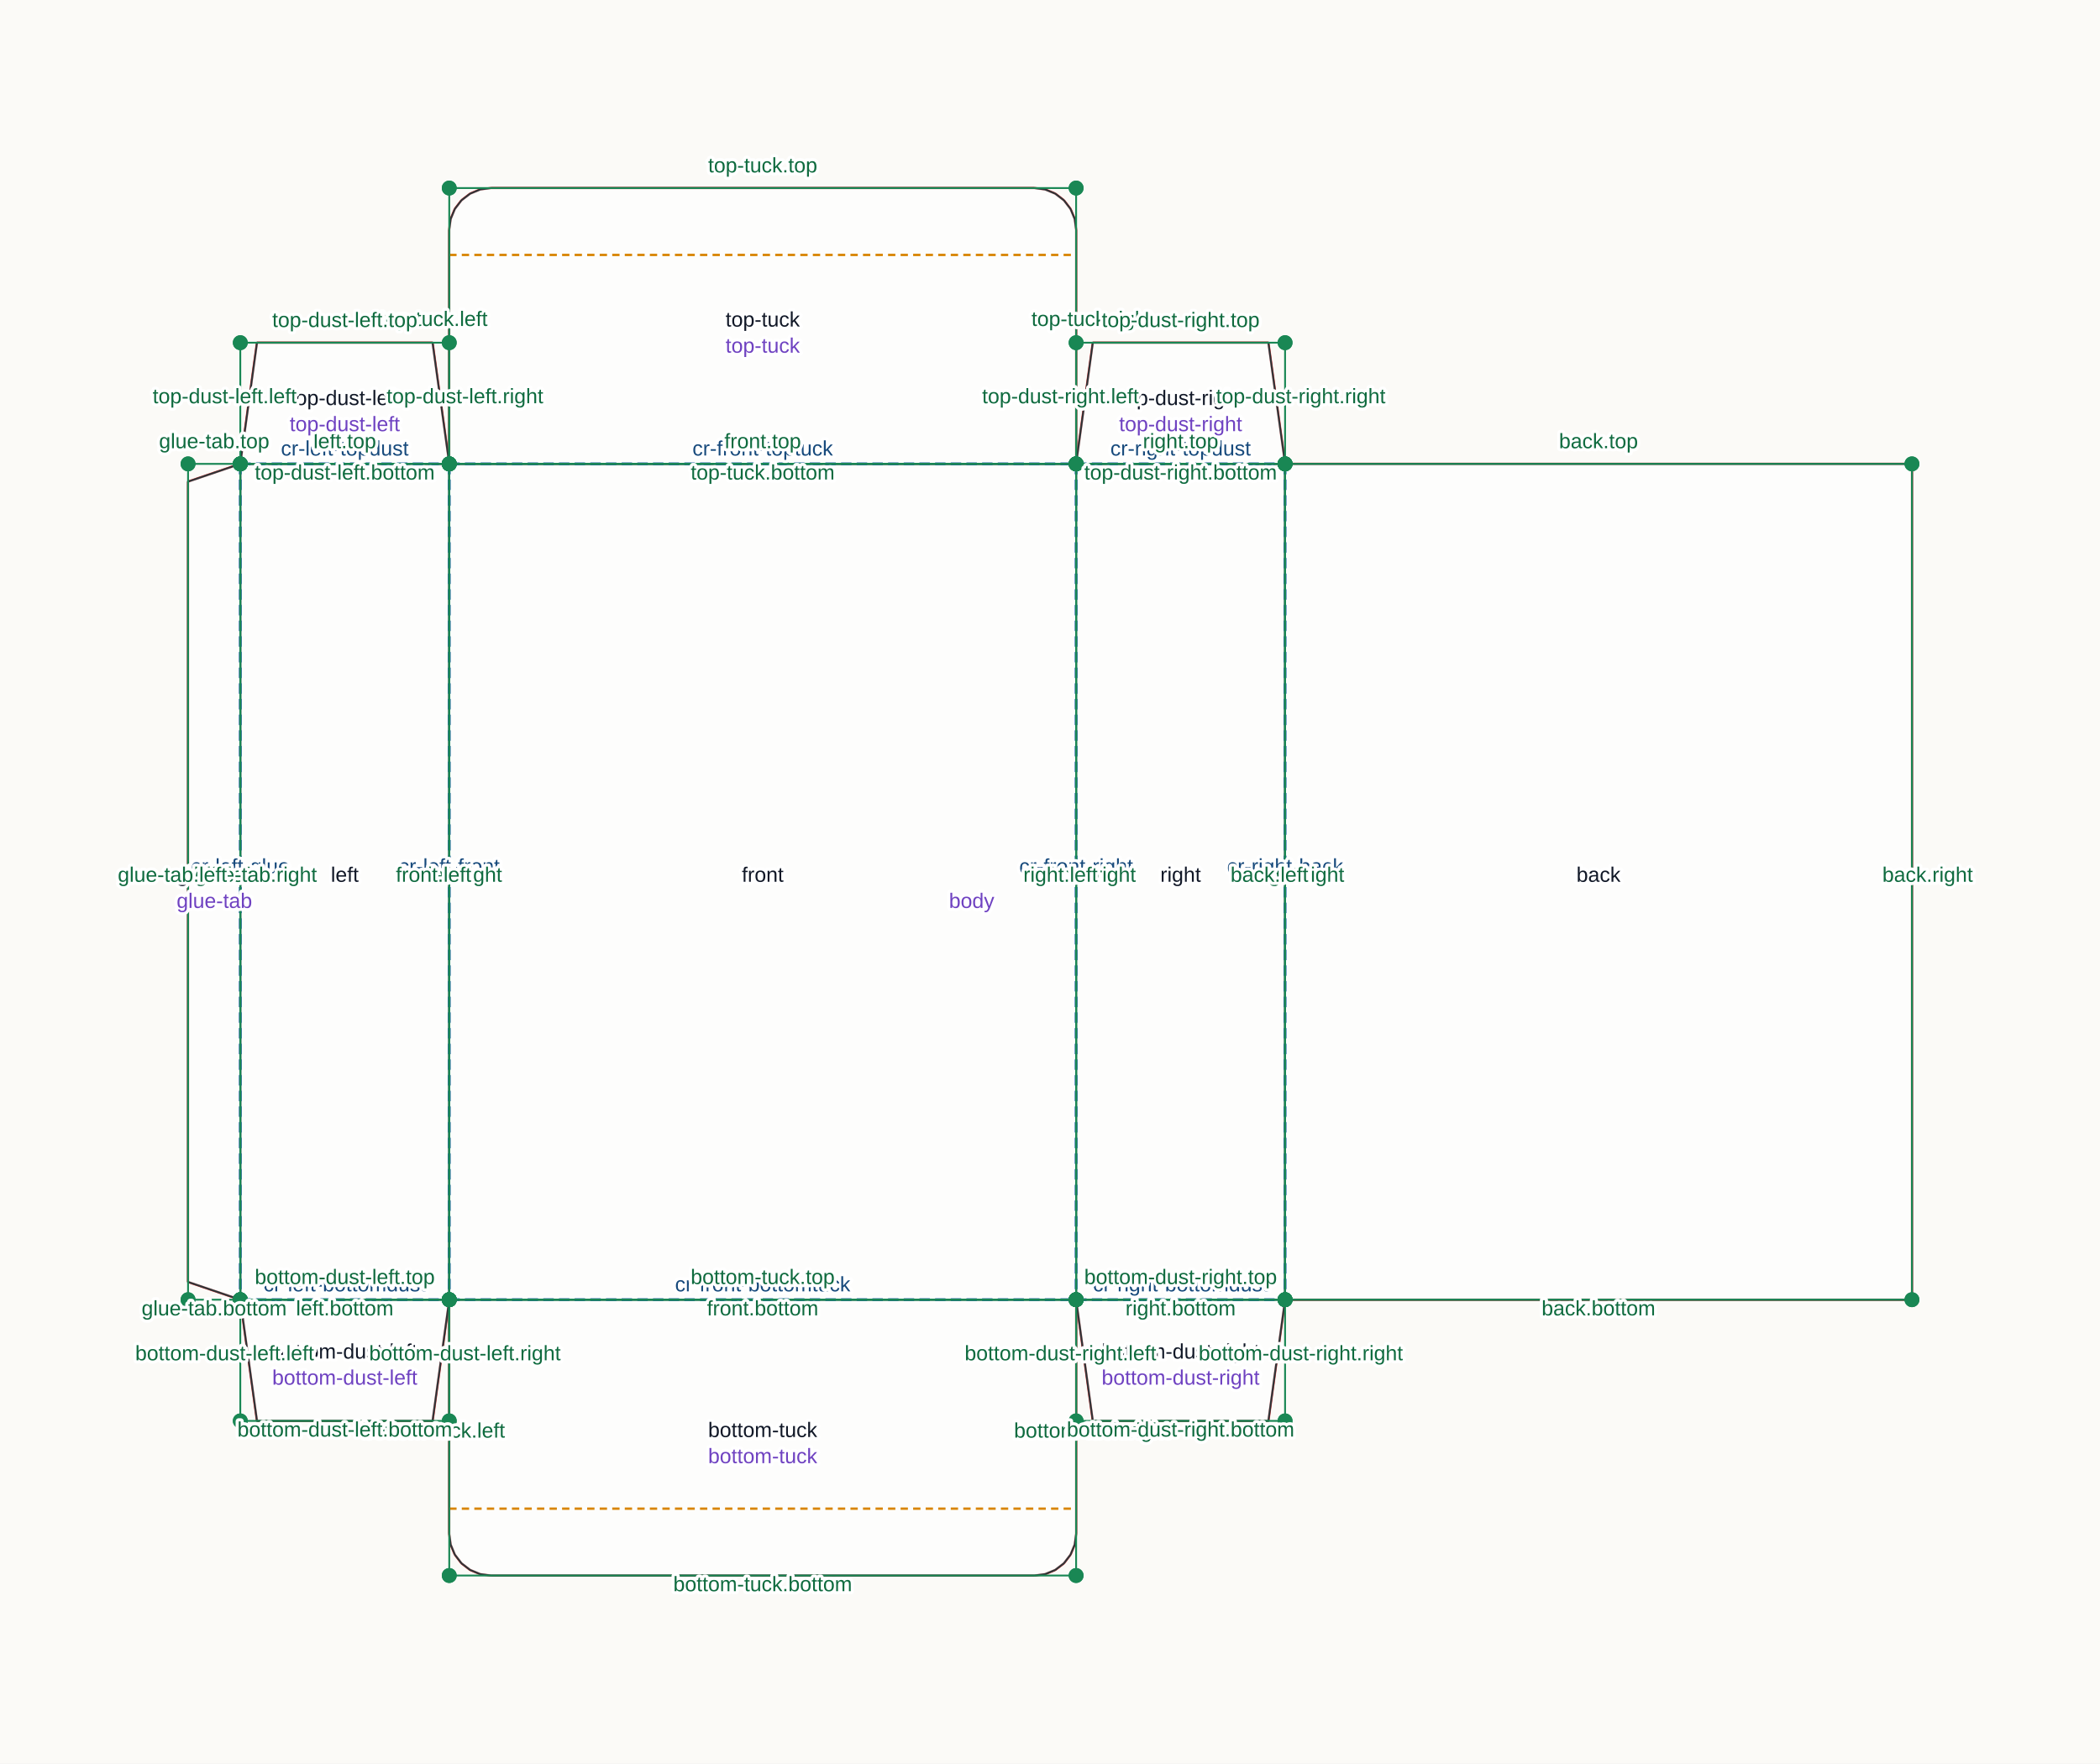
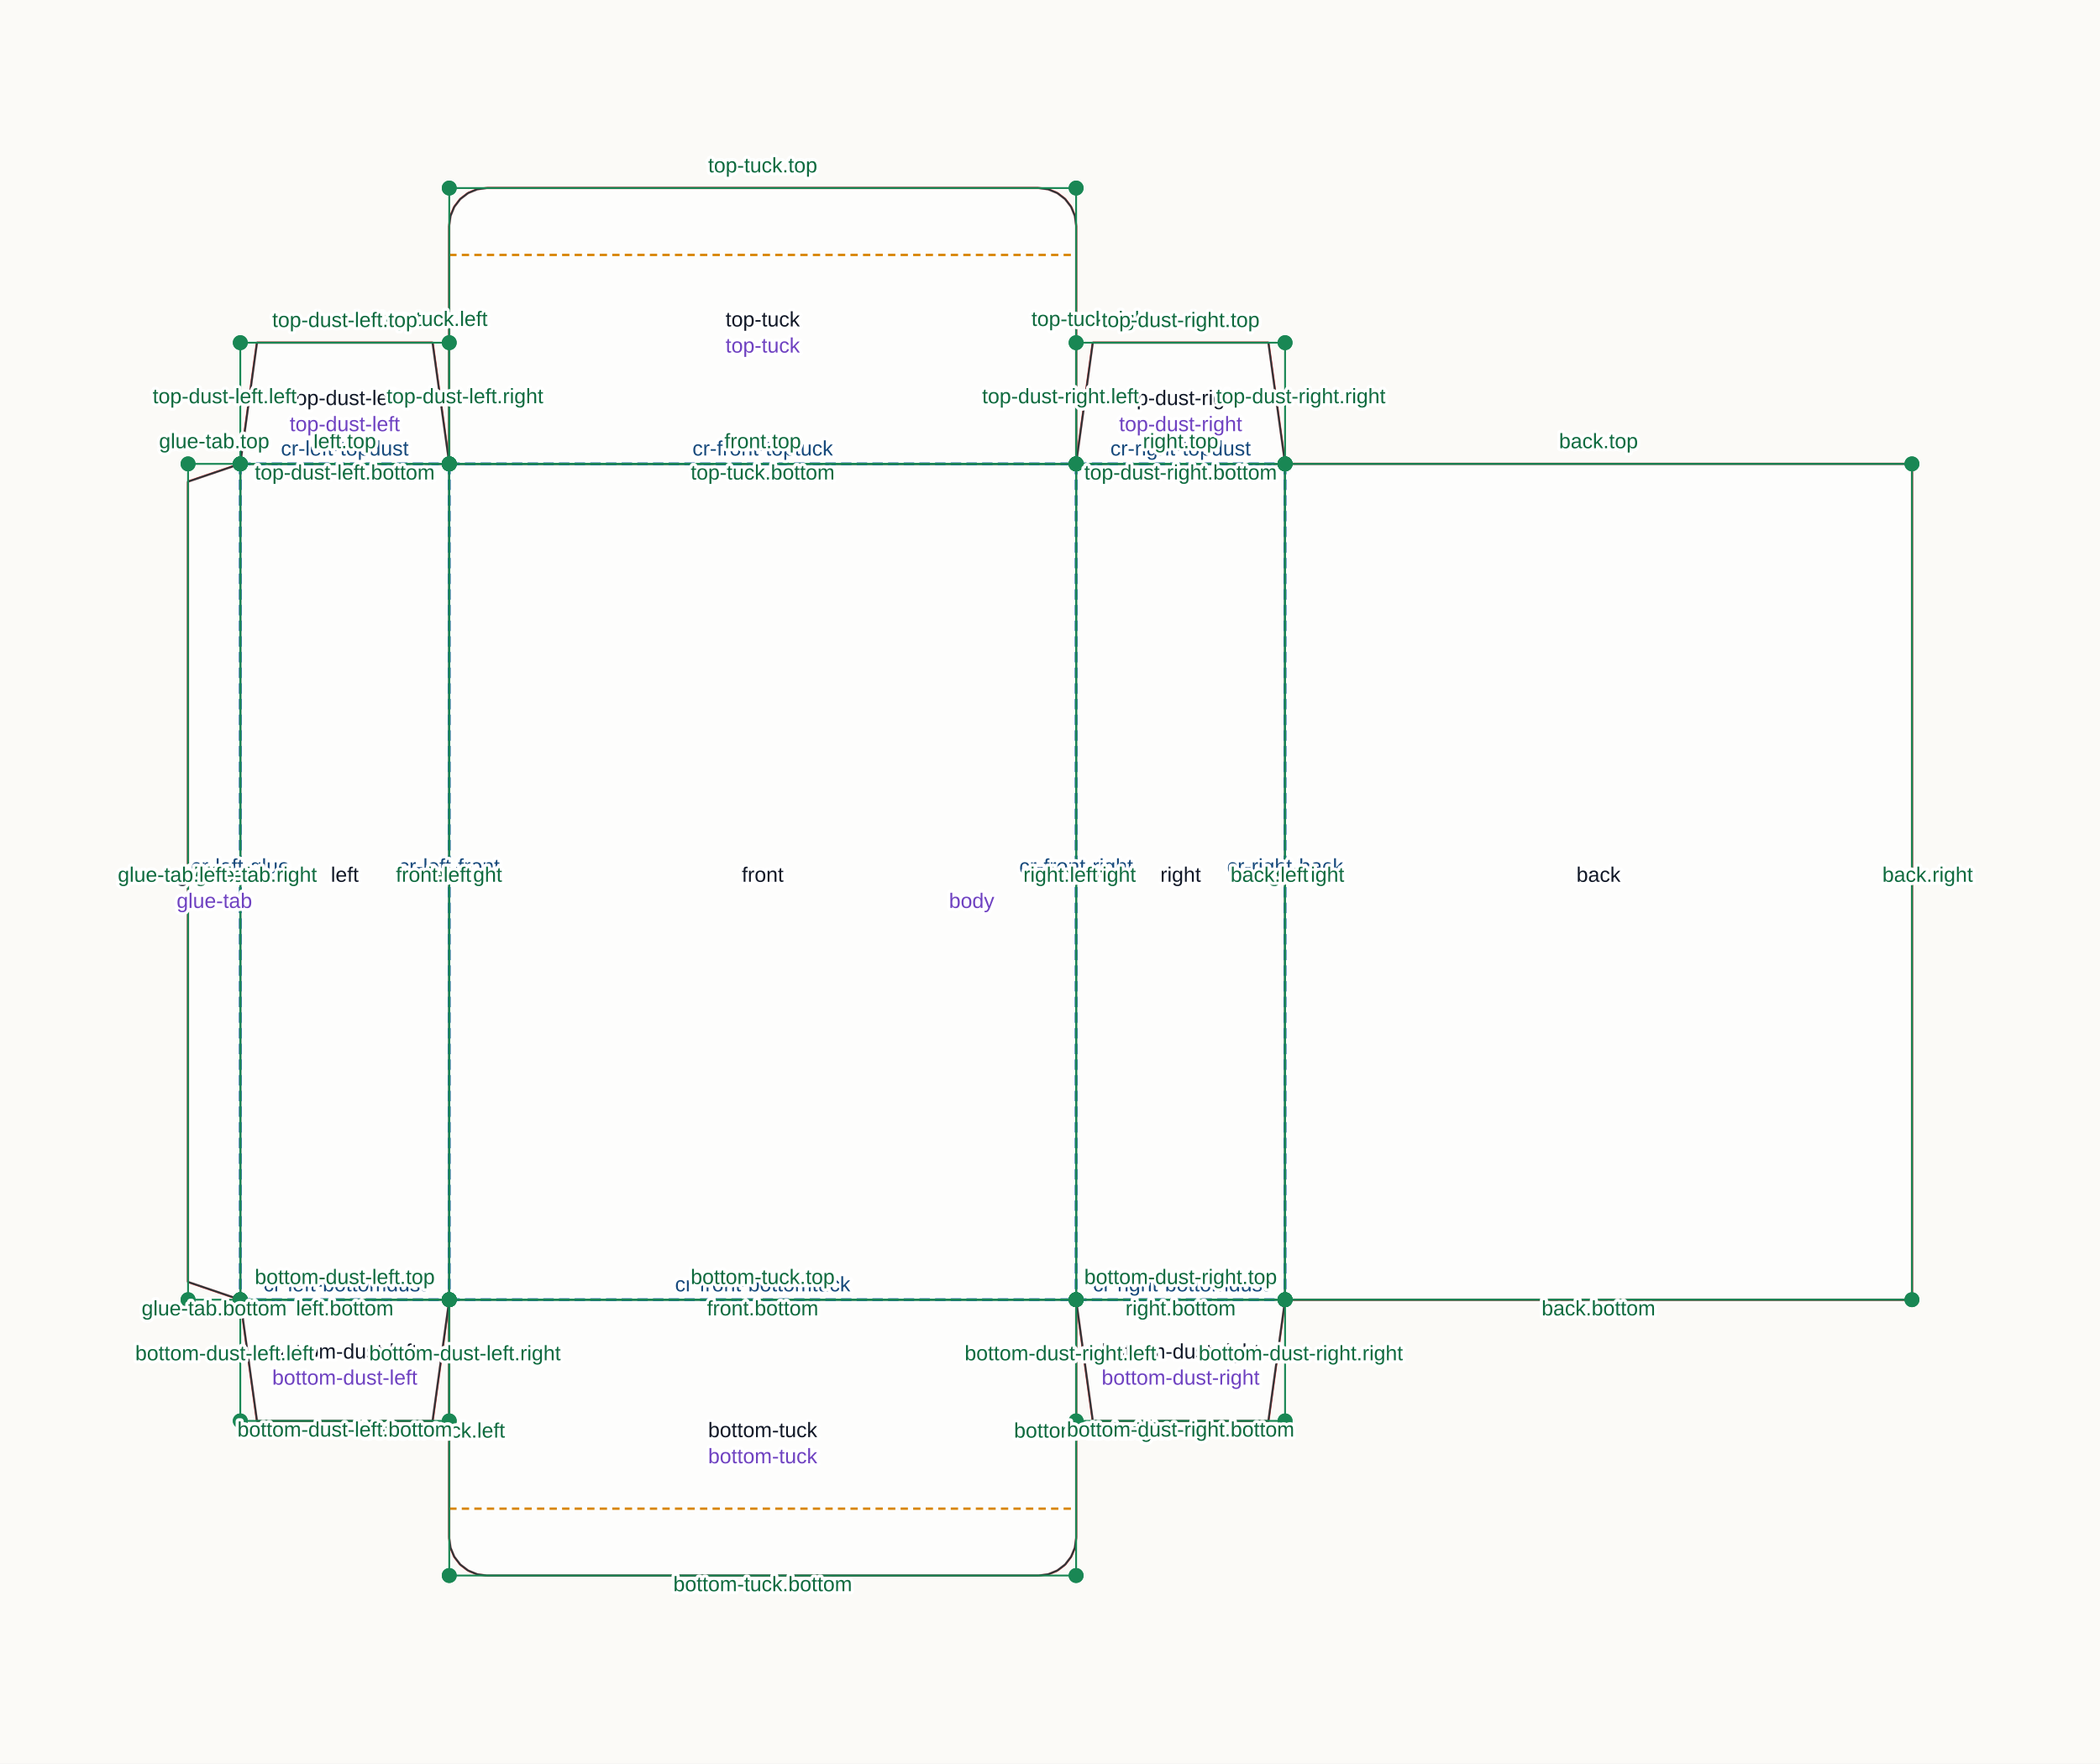
<svg xmlns="http://www.w3.org/2000/svg" width="402mm" height="337.6mm" viewBox="0 0 402 337.6">
  <rect x="0" y="0" width="402" height="337.6" fill="#fbfaf7" />
  <g transform="translate(36 36)">
    <g id="cut-paths" stroke="#d12f2f" stroke-width="0.45" fill="none">
      <polyline points="210,52.8 330,52.8" />
      <polyline points="330,52.8 330,212.8" />
      <polyline points="330,212.8 210,212.8" />
      <polyline points="0,56.2 10,52.8" />
      <polyline points="10,212.8 0,209.4" />
      <polyline points="0,209.4 0,56.2" />
-       <polyline points="50,52.8 50,8" />
-       <polyline points="50,8 50.273,5.929" />
-       <polyline points="50.273,5.929 51.072,4" />
-       <polyline points="51.072,4 52.343,2.343" />
-       <polyline points="52.343,2.343 54,1.072" />
-       <polyline points="54,1.072 55.929,0.273" />
-       <polyline points="55.929,0.273 58,0" />
-       <polyline points="58,0 162,0" />
-       <polyline points="162,0 164.071,0.273" />
-       <polyline points="164.071,0.273 166,1.072" />
-       <polyline points="166,1.072 167.657,2.343" />
-       <polyline points="167.657,2.343 168.928,4" />
-       <polyline points="168.928,4 169.727,5.929" />
-       <polyline points="169.727,5.929 170,8" />
-       <polyline points="170,8 170,52.8" />
+       <polyline points="50,52.8 50,7.2" />
+       <polyline points="50,7.2 50.245,5.337" />
+       <polyline points="50.245,5.337 50.965,3.6" />
+       <polyline points="50.965,3.6 52.109,2.109" />
+       <polyline points="52.109,2.109 53.6,0.965" />
+       <polyline points="53.6,0.965 55.337,0.245" />
+       <polyline points="55.337,0.245 57.2,0" />
+       <polyline points="57.2,0 162.8,0" />
+       <polyline points="162.8,0 164.663,0.245" />
+       <polyline points="164.663,0.245 166.4,0.965" />
+       <polyline points="166.4,0.965 167.891,2.109" />
+       <polyline points="167.891,2.109 169.035,3.6" />
+       <polyline points="169.035,3.6 169.755,5.337" />
+       <polyline points="169.755,5.337 170,7.2" />
+       <polyline points="170,7.2 170,52.8" />
      <polyline points="10,52.8 13.2,29.6" />
      <polyline points="13.2,29.6 46.8,29.6" />
      <polyline points="46.8,29.6 50,52.8" />
      <polyline points="170,52.8 173.2,29.6" />
      <polyline points="173.2,29.6 206.8,29.6" />
      <polyline points="206.8,29.6 210,52.8" />
-       <polyline points="50,212.8 50,257.6" />
-       <polyline points="50,257.6 50.273,259.671" />
-       <polyline points="50.273,259.671 51.072,261.6" />
-       <polyline points="51.072,261.6 52.343,263.257" />
-       <polyline points="52.343,263.257 54,264.528" />
-       <polyline points="54,264.528 55.929,265.327" />
-       <polyline points="55.929,265.327 58,265.6" />
-       <polyline points="58,265.6 162,265.6" />
-       <polyline points="162,265.6 164.071,265.327" />
-       <polyline points="164.071,265.327 166,264.528" />
-       <polyline points="166,264.528 167.657,263.257" />
-       <polyline points="167.657,263.257 168.928,261.6" />
-       <polyline points="168.928,261.6 169.727,259.671" />
-       <polyline points="169.727,259.671 170,257.6" />
-       <polyline points="170,257.6 170,212.8" />
+       <polyline points="50,212.8 50,258.4" />
+       <polyline points="50,258.4 50.245,260.263" />
+       <polyline points="50.245,260.263 50.965,262" />
+       <polyline points="50.965,262 52.109,263.491" />
+       <polyline points="52.109,263.491 53.6,264.635" />
+       <polyline points="53.6,264.635 55.337,265.355" />
+       <polyline points="55.337,265.355 57.2,265.6" />
+       <polyline points="57.2,265.6 162.8,265.6" />
+       <polyline points="162.8,265.6 164.663,265.355" />
+       <polyline points="164.663,265.355 166.4,264.635" />
+       <polyline points="166.4,264.635 167.891,263.491" />
+       <polyline points="167.891,263.491 169.035,262" />
+       <polyline points="169.035,262 169.755,260.263" />
+       <polyline points="169.755,260.263 170,258.4" />
+       <polyline points="170,258.4 170,212.8" />
      <polyline points="10,212.8 13.2,236" />
      <polyline points="13.2,236 46.8,236" />
      <polyline points="46.8,236 50,212.8" />
      <polyline points="170,212.8 173.2,236" />
      <polyline points="173.2,236 206.8,236" />
      <polyline points="206.8,236 210,212.8" />
    </g>
    <g id="face-outlines" fill="rgba(255,255,255,0.6)" stroke="#2f3437" stroke-width="0.35">
      <polygon points="10,52.8 50,52.8 50,212.8 10,212.8" />
      <polygon points="50,52.8 170,52.8 170,212.8 50,212.8" />
      <polygon points="170,52.8 210,52.8 210,212.8 170,212.8" />
      <polygon points="210,52.8 330,52.8 330,212.8 210,212.8" />
      <polygon points="0,56.2 10,52.8 10,212.8 0,209.4" />
-       <polygon points="50,52.8 50,8 50.273,5.929 51.072,4 52.343,2.343 54,1.072 55.929,0.273 58,0 162,0 164.071,0.273 166,1.072 167.657,2.343 168.928,4 169.727,5.929 170,8 170,52.8" />
+       <polygon points="50,52.8 50,7.2 50.245,5.337 50.965,3.6 52.109,2.109 53.6,0.965 55.337,0.245 57.2,0 162.8,0 164.663,0.245 166.4,0.965 167.891,2.109 169.035,3.6 169.755,5.337 170,7.2 170,52.8" />
      <polygon points="10,52.8 13.2,29.6 46.8,29.6 50,52.8" />
      <polygon points="170,52.8 173.2,29.6 206.8,29.6 210,52.8" />
-       <polygon points="50,212.8 50,257.6 50.273,259.671 51.072,261.6 52.343,263.257 54,264.528 55.929,265.327 58,265.6 162,265.6 164.071,265.327 166,264.528 167.657,263.257 168.928,261.6 169.727,259.671 170,257.6 170,212.8" />
+       <polygon points="50,212.8 50,258.4 50.245,260.263 50.965,262 52.109,263.491 53.6,264.635 55.337,265.355 57.2,265.6 162.8,265.6 164.663,265.355 166.4,264.635 167.891,263.491 169.035,262 169.755,260.263 170,258.4 170,212.8" />
      <polygon points="10,212.8 13.2,236 46.8,236 50,212.8" />
      <polygon points="170,212.8 173.2,236 206.8,236 210,212.8" />
    </g>
    <g id="structural-creases" stroke="#2364aa" stroke-width="0.55" stroke-dasharray="2 1">
      <line x1="50" y1="52.8" x2="50" y2="212.8" />
      <line x1="170" y1="52.8" x2="170" y2="212.8" />
      <line x1="210" y1="52.8" x2="210" y2="212.8" />
      <line x1="10" y1="52.8" x2="10" y2="212.8" />
      <line x1="50" y1="52.8" x2="170" y2="52.8" />
      <line x1="10" y1="52.8" x2="50" y2="52.8" />
      <line x1="170" y1="52.8" x2="210" y2="52.8" />
      <line x1="50" y1="212.8" x2="170" y2="212.8" />
      <line x1="10" y1="212.8" x2="50" y2="212.8" />
      <line x1="170" y1="212.8" x2="210" y2="212.8" />
    </g>
    <g id="internal-score-lines" stroke="#d88400" stroke-width="0.45" stroke-dasharray="1.4 1">
      <line x1="50" y1="12.8" x2="170" y2="12.8" />
      <line x1="50" y1="252.8" x2="170" y2="252.8" />
    </g>
    <g id="anchors" stroke="#198754" fill="#198754" stroke-width="0.35">
      <line x1="10" y1="52.8" x2="50" y2="52.8" />
      <circle cx="10" cy="52.8" r="1.25" />
      <circle cx="50" cy="52.8" r="1.25" />
      <line x1="50" y1="52.8" x2="50" y2="212.8" />
      <circle cx="50" cy="52.8" r="1.25" />
      <circle cx="50" cy="212.8" r="1.25" />
      <line x1="10" y1="212.8" x2="50" y2="212.8" />
      <circle cx="10" cy="212.8" r="1.25" />
      <circle cx="50" cy="212.8" r="1.25" />
      <line x1="10" y1="52.8" x2="10" y2="212.8" />
      <circle cx="10" cy="52.8" r="1.25" />
      <circle cx="10" cy="212.8" r="1.25" />
      <line x1="50" y1="52.8" x2="170" y2="52.8" />
      <circle cx="50" cy="52.8" r="1.25" />
      <circle cx="170" cy="52.8" r="1.25" />
      <line x1="170" y1="52.8" x2="170" y2="212.8" />
      <circle cx="170" cy="52.8" r="1.25" />
      <circle cx="170" cy="212.8" r="1.25" />
      <line x1="50" y1="212.8" x2="170" y2="212.8" />
      <circle cx="50" cy="212.8" r="1.25" />
      <circle cx="170" cy="212.8" r="1.25" />
      <line x1="50" y1="52.8" x2="50" y2="212.8" />
      <circle cx="50" cy="52.8" r="1.25" />
      <circle cx="50" cy="212.8" r="1.25" />
      <line x1="170" y1="52.8" x2="210" y2="52.8" />
      <circle cx="170" cy="52.8" r="1.25" />
      <circle cx="210" cy="52.8" r="1.25" />
      <line x1="210" y1="52.8" x2="210" y2="212.8" />
      <circle cx="210" cy="52.8" r="1.25" />
      <circle cx="210" cy="212.8" r="1.25" />
      <line x1="170" y1="212.8" x2="210" y2="212.8" />
      <circle cx="170" cy="212.8" r="1.25" />
      <circle cx="210" cy="212.8" r="1.25" />
      <line x1="170" y1="52.8" x2="170" y2="212.8" />
      <circle cx="170" cy="52.8" r="1.25" />
      <circle cx="170" cy="212.8" r="1.25" />
      <line x1="210" y1="52.8" x2="330" y2="52.8" />
      <circle cx="210" cy="52.8" r="1.25" />
      <circle cx="330" cy="52.8" r="1.25" />
      <line x1="330" y1="52.8" x2="330" y2="212.8" />
      <circle cx="330" cy="52.8" r="1.25" />
      <circle cx="330" cy="212.8" r="1.25" />
      <line x1="210" y1="212.8" x2="330" y2="212.8" />
      <circle cx="210" cy="212.8" r="1.25" />
      <circle cx="330" cy="212.8" r="1.25" />
      <line x1="210" y1="52.8" x2="210" y2="212.8" />
      <circle cx="210" cy="52.8" r="1.25" />
      <circle cx="210" cy="212.8" r="1.25" />
      <line x1="0" y1="52.8" x2="10" y2="52.8" />
      <circle cx="0" cy="52.8" r="1.25" />
      <circle cx="10" cy="52.8" r="1.25" />
      <line x1="10" y1="52.8" x2="10" y2="212.8" />
      <circle cx="10" cy="52.8" r="1.25" />
      <circle cx="10" cy="212.8" r="1.25" />
      <line x1="0" y1="212.8" x2="10" y2="212.8" />
      <circle cx="0" cy="212.8" r="1.25" />
      <circle cx="10" cy="212.8" r="1.25" />
      <line x1="0" y1="52.8" x2="0" y2="212.8" />
      <circle cx="0" cy="52.8" r="1.25" />
      <circle cx="0" cy="212.8" r="1.25" />
      <line x1="50" y1="0" x2="170" y2="0" />
      <circle cx="50" cy="0" r="1.25" />
      <circle cx="170" cy="0" r="1.25" />
      <line x1="170" y1="0" x2="170" y2="52.8" />
      <circle cx="170" cy="0" r="1.25" />
      <circle cx="170" cy="52.8" r="1.25" />
      <line x1="50" y1="52.8" x2="170" y2="52.8" />
      <circle cx="50" cy="52.8" r="1.25" />
      <circle cx="170" cy="52.8" r="1.25" />
      <line x1="50" y1="0" x2="50" y2="52.8" />
      <circle cx="50" cy="0" r="1.25" />
      <circle cx="50" cy="52.8" r="1.25" />
      <line x1="10" y1="29.6" x2="50" y2="29.6" />
      <circle cx="10" cy="29.6" r="1.25" />
      <circle cx="50" cy="29.6" r="1.25" />
      <line x1="50" y1="29.6" x2="50" y2="52.8" />
      <circle cx="50" cy="29.6" r="1.25" />
      <circle cx="50" cy="52.8" r="1.25" />
      <line x1="10" y1="52.8" x2="50" y2="52.8" />
      <circle cx="10" cy="52.8" r="1.25" />
      <circle cx="50" cy="52.8" r="1.25" />
      <line x1="10" y1="29.6" x2="10" y2="52.8" />
      <circle cx="10" cy="29.6" r="1.25" />
      <circle cx="10" cy="52.8" r="1.25" />
      <line x1="170" y1="29.6" x2="210" y2="29.6" />
      <circle cx="170" cy="29.6" r="1.25" />
      <circle cx="210" cy="29.6" r="1.25" />
      <line x1="210" y1="29.6" x2="210" y2="52.8" />
      <circle cx="210" cy="29.6" r="1.25" />
      <circle cx="210" cy="52.8" r="1.25" />
      <line x1="170" y1="52.8" x2="210" y2="52.8" />
      <circle cx="170" cy="52.8" r="1.25" />
      <circle cx="210" cy="52.8" r="1.25" />
      <line x1="170" y1="29.6" x2="170" y2="52.8" />
      <circle cx="170" cy="29.6" r="1.25" />
      <circle cx="170" cy="52.8" r="1.25" />
      <line x1="50" y1="212.8" x2="170" y2="212.8" />
      <circle cx="50" cy="212.8" r="1.25" />
      <circle cx="170" cy="212.8" r="1.25" />
      <line x1="170" y1="212.8" x2="170" y2="265.6" />
      <circle cx="170" cy="212.8" r="1.25" />
      <circle cx="170" cy="265.6" r="1.25" />
      <line x1="50" y1="265.6" x2="170" y2="265.6" />
      <circle cx="50" cy="265.6" r="1.25" />
      <circle cx="170" cy="265.6" r="1.25" />
      <line x1="50" y1="212.8" x2="50" y2="265.6" />
      <circle cx="50" cy="212.8" r="1.25" />
      <circle cx="50" cy="265.6" r="1.25" />
      <line x1="10" y1="212.8" x2="50" y2="212.8" />
      <circle cx="10" cy="212.8" r="1.25" />
      <circle cx="50" cy="212.8" r="1.25" />
      <line x1="50" y1="212.8" x2="50" y2="236" />
      <circle cx="50" cy="212.8" r="1.25" />
      <circle cx="50" cy="236" r="1.25" />
      <line x1="10" y1="236" x2="50" y2="236" />
      <circle cx="10" cy="236" r="1.25" />
      <circle cx="50" cy="236" r="1.25" />
      <line x1="10" y1="212.8" x2="10" y2="236" />
      <circle cx="10" cy="212.8" r="1.25" />
      <circle cx="10" cy="236" r="1.25" />
      <line x1="170" y1="212.8" x2="210" y2="212.8" />
      <circle cx="170" cy="212.8" r="1.25" />
      <circle cx="210" cy="212.8" r="1.25" />
      <line x1="210" y1="212.8" x2="210" y2="236" />
      <circle cx="210" cy="212.8" r="1.25" />
      <circle cx="210" cy="236" r="1.25" />
      <line x1="170" y1="236" x2="210" y2="236" />
      <circle cx="170" cy="236" r="1.25" />
      <circle cx="210" cy="236" r="1.25" />
      <line x1="170" y1="212.8" x2="170" y2="236" />
      <circle cx="170" cy="212.8" r="1.25" />
      <circle cx="170" cy="236" r="1.25" />
    </g>
    <g id="face-labels" fill="#111827" style="font-family:Arial, sans-serif;font-size:4px;paint-order:stroke;stroke:#fff;stroke-width:1.2px;stroke-linejoin:round;">
      <text x="30" y="132.8" text-anchor="middle">left</text>
      <text x="110" y="132.8" text-anchor="middle">front</text>
      <text x="190" y="132.8" text-anchor="middle">right</text>
      <text x="270" y="132.8" text-anchor="middle">back</text>
      <text x="5.036" y="132.8" text-anchor="middle">glue-tab</text>
-       <text x="110" y="26.511" text-anchor="middle">top-tuck</text>
+       <text x="110" y="26.491" text-anchor="middle">top-tuck</text>
      <text x="30" y="41.536" text-anchor="middle">top-dust-left</text>
      <text x="190" y="41.536" text-anchor="middle">top-dust-right</text>
-       <text x="110" y="239.089" text-anchor="middle">bottom-tuck</text>
+       <text x="110" y="239.109" text-anchor="middle">bottom-tuck</text>
      <text x="30" y="224.064" text-anchor="middle">bottom-dust-left</text>
      <text x="190" y="224.064" text-anchor="middle">bottom-dust-right</text>
    </g>
    <g id="crease-labels" fill="#174a7c" style="font-family:Arial, sans-serif;font-size:4px;paint-order:stroke;stroke:#fff;stroke-width:1.2px;stroke-linejoin:round;">
      <text x="50" y="131.2" text-anchor="middle">cr-left-front</text>
      <text x="170" y="131.2" text-anchor="middle">cr-front-right</text>
      <text x="210" y="131.2" text-anchor="middle">cr-right-back</text>
      <text x="10" y="131.2" text-anchor="middle">cr-left-glue</text>
      <text x="110" y="51.2" text-anchor="middle">cr-front-toptuck</text>
      <text x="30" y="51.2" text-anchor="middle">cr-left-topdust</text>
      <text x="190" y="51.2" text-anchor="middle">cr-right-topdust</text>
      <text x="110" y="211.2" text-anchor="middle">cr-front-bottomtuck</text>
      <text x="30" y="211.2" text-anchor="middle">cr-left-bottomdust</text>
      <text x="190" y="211.2" text-anchor="middle">cr-right-bottomdust</text>
    </g>
    <g id="anchor-labels" fill="#0f6b3f" style="font-family:Arial, sans-serif;font-size:4px;paint-order:stroke;stroke:#fff;stroke-width:1.2px;stroke-linejoin:round;">
      <text x="30" y="49.8" text-anchor="middle">left.top</text>
      <text x="53" y="132.8" text-anchor="middle">left.right</text>
      <text x="30" y="215.8" text-anchor="middle">left.bottom</text>
      <text x="7" y="132.8" text-anchor="middle">left.left</text>
      <text x="110" y="49.8" text-anchor="middle">front.top</text>
      <text x="173" y="132.8" text-anchor="middle">front.right</text>
      <text x="110" y="215.8" text-anchor="middle">front.bottom</text>
      <text x="47" y="132.8" text-anchor="middle">front.left</text>
      <text x="190" y="49.8" text-anchor="middle">right.top</text>
      <text x="213" y="132.8" text-anchor="middle">right.right</text>
      <text x="190" y="215.8" text-anchor="middle">right.bottom</text>
      <text x="167" y="132.8" text-anchor="middle">right.left</text>
      <text x="270" y="49.8" text-anchor="middle">back.top</text>
      <text x="333" y="132.8" text-anchor="middle">back.right</text>
      <text x="270" y="215.8" text-anchor="middle">back.bottom</text>
      <text x="207" y="132.8" text-anchor="middle">back.left</text>
      <text x="5" y="49.8" text-anchor="middle">glue-tab.top</text>
      <text x="13" y="132.8" text-anchor="middle">glue-tab.right</text>
      <text x="5" y="215.8" text-anchor="middle">glue-tab.bottom</text>
      <text x="-3" y="132.8" text-anchor="middle">glue-tab.left</text>
      <text x="110" y="-3" text-anchor="middle">top-tuck.top</text>
      <text x="173" y="26.4" text-anchor="middle">top-tuck.right</text>
      <text x="110" y="55.8" text-anchor="middle">top-tuck.bottom</text>
      <text x="47" y="26.4" text-anchor="middle">top-tuck.left</text>
      <text x="30" y="26.6" text-anchor="middle">top-dust-left.top</text>
      <text x="53" y="41.2" text-anchor="middle">top-dust-left.right</text>
      <text x="30" y="55.8" text-anchor="middle">top-dust-left.bottom</text>
      <text x="7" y="41.2" text-anchor="middle">top-dust-left.left</text>
      <text x="190" y="26.6" text-anchor="middle">top-dust-right.top</text>
      <text x="213" y="41.2" text-anchor="middle">top-dust-right.right</text>
      <text x="190" y="55.8" text-anchor="middle">top-dust-right.bottom</text>
      <text x="167" y="41.2" text-anchor="middle">top-dust-right.left</text>
      <text x="110" y="209.8" text-anchor="middle">bottom-tuck.top</text>
      <text x="173" y="239.2" text-anchor="middle">bottom-tuck.right</text>
      <text x="110" y="268.6" text-anchor="middle">bottom-tuck.bottom</text>
      <text x="47" y="239.2" text-anchor="middle">bottom-tuck.left</text>
      <text x="30" y="209.8" text-anchor="middle">bottom-dust-left.top</text>
      <text x="53" y="224.4" text-anchor="middle">bottom-dust-left.right</text>
      <text x="30" y="239" text-anchor="middle">bottom-dust-left.bottom</text>
      <text x="7" y="224.4" text-anchor="middle">bottom-dust-left.left</text>
      <text x="190" y="209.8" text-anchor="middle">bottom-dust-right.top</text>
      <text x="213" y="224.4" text-anchor="middle">bottom-dust-right.right</text>
      <text x="190" y="239" text-anchor="middle">bottom-dust-right.bottom</text>
      <text x="167" y="224.4" text-anchor="middle">bottom-dust-right.left</text>
    </g>
    <g id="part-labels" fill="#6f42c1" style="font-family:Arial, sans-serif;font-size:4px;paint-order:stroke;stroke:#fff;stroke-width:1.2px;stroke-linejoin:round;">
      <text x="150" y="137.8" text-anchor="middle">body</text>
      <text x="5.036" y="137.8" text-anchor="middle">glue-tab</text>
-       <text x="110" y="31.511" text-anchor="middle">top-tuck</text>
+       <text x="110" y="31.491" text-anchor="middle">top-tuck</text>
      <text x="30" y="46.536" text-anchor="middle">top-dust-left</text>
      <text x="190" y="46.536" text-anchor="middle">top-dust-right</text>
-       <text x="110" y="244.089" text-anchor="middle">bottom-tuck</text>
+       <text x="110" y="244.109" text-anchor="middle">bottom-tuck</text>
      <text x="30" y="229.064" text-anchor="middle">bottom-dust-left</text>
      <text x="190" y="229.064" text-anchor="middle">bottom-dust-right</text>
    </g>
  </g>
</svg>
